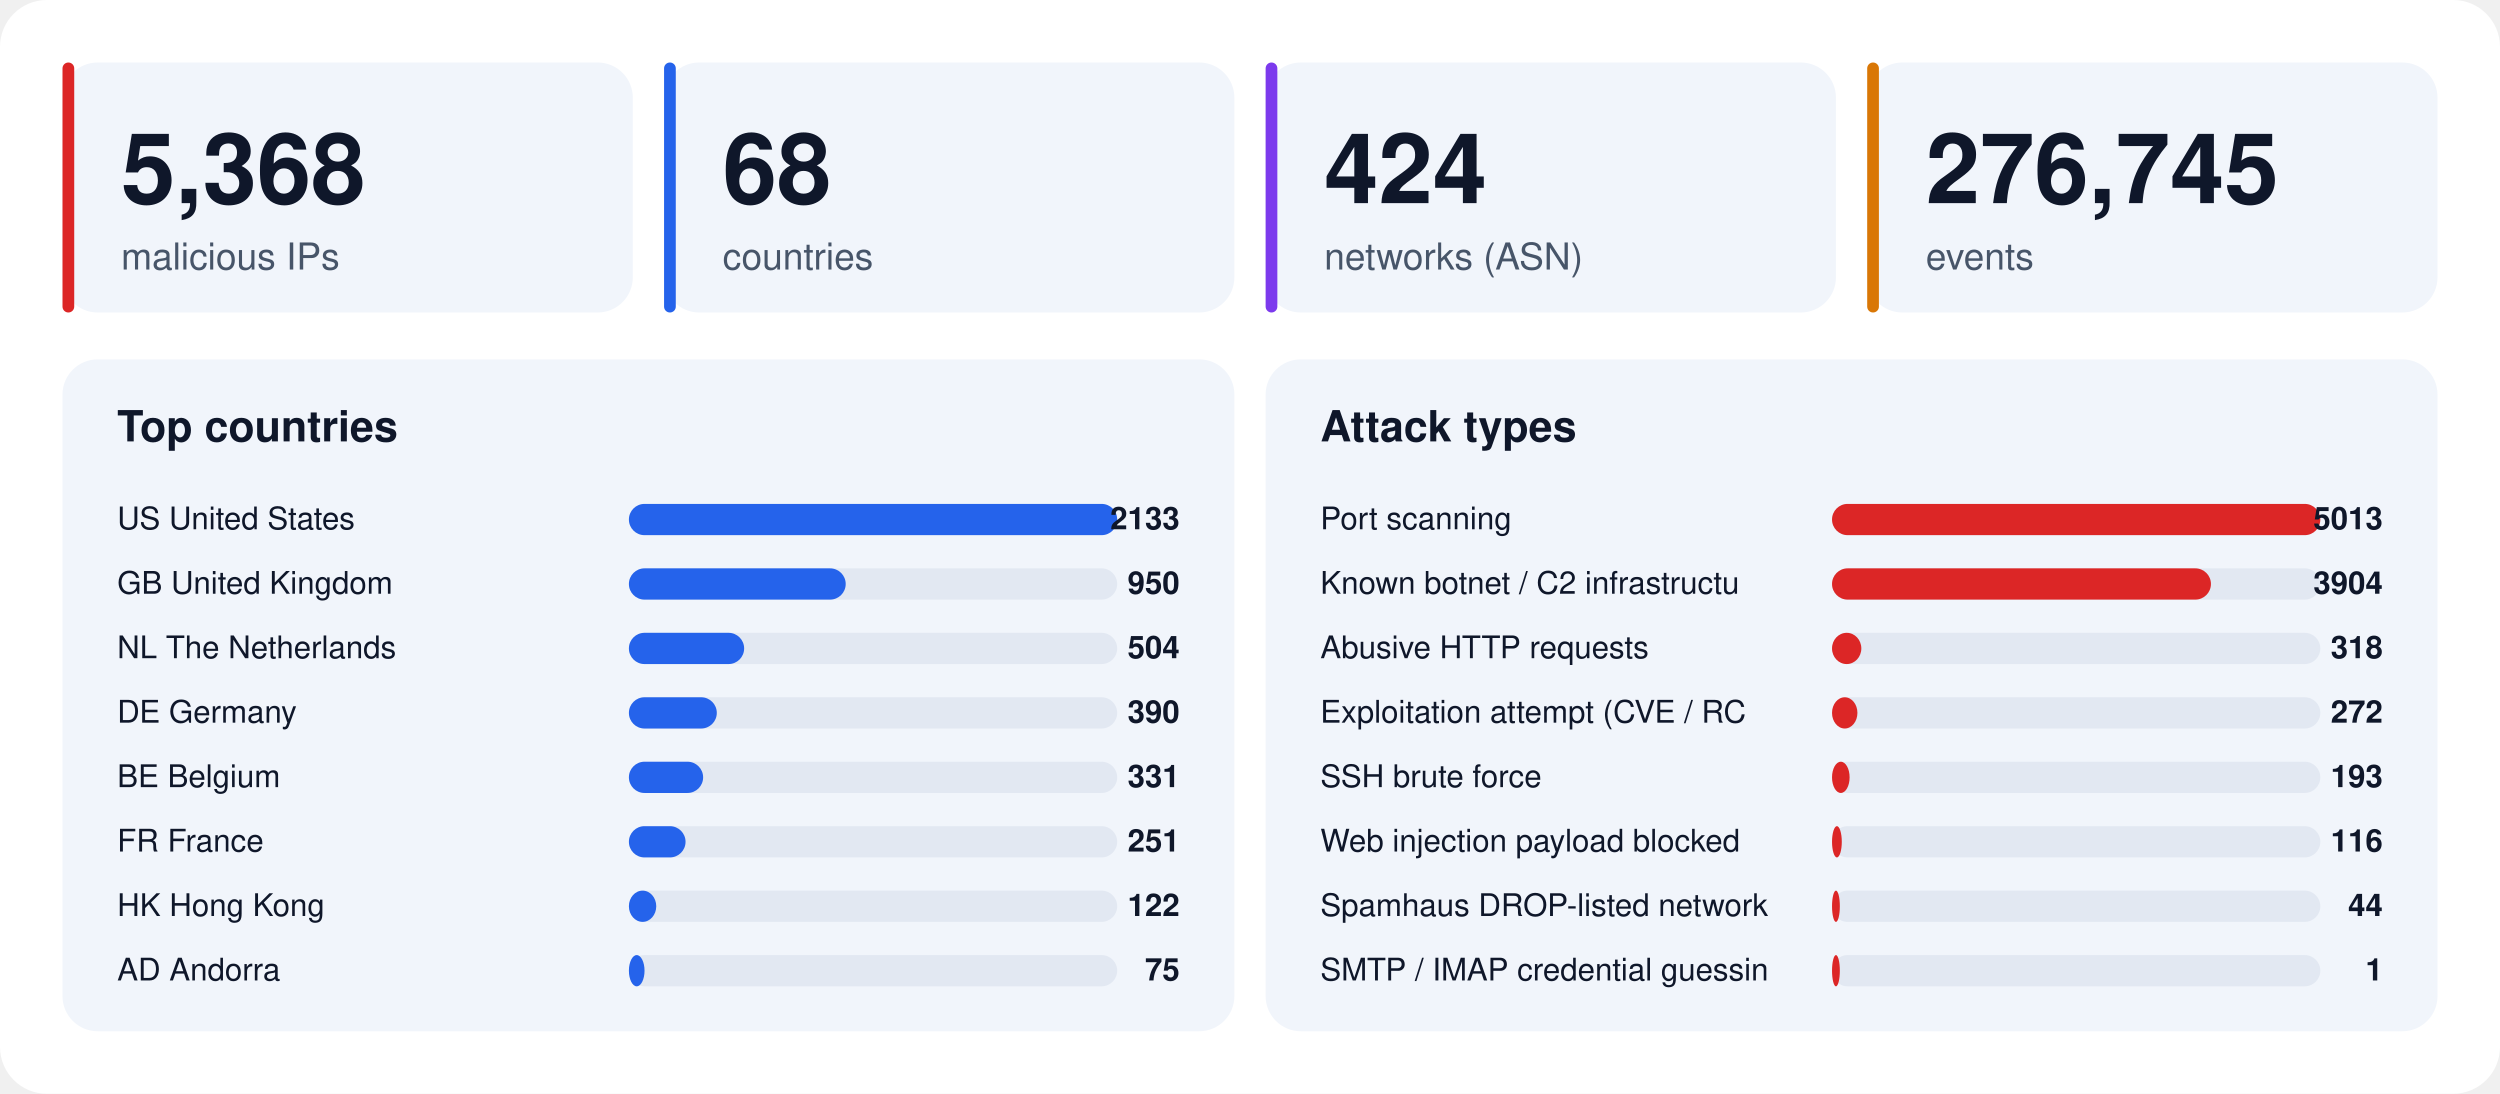
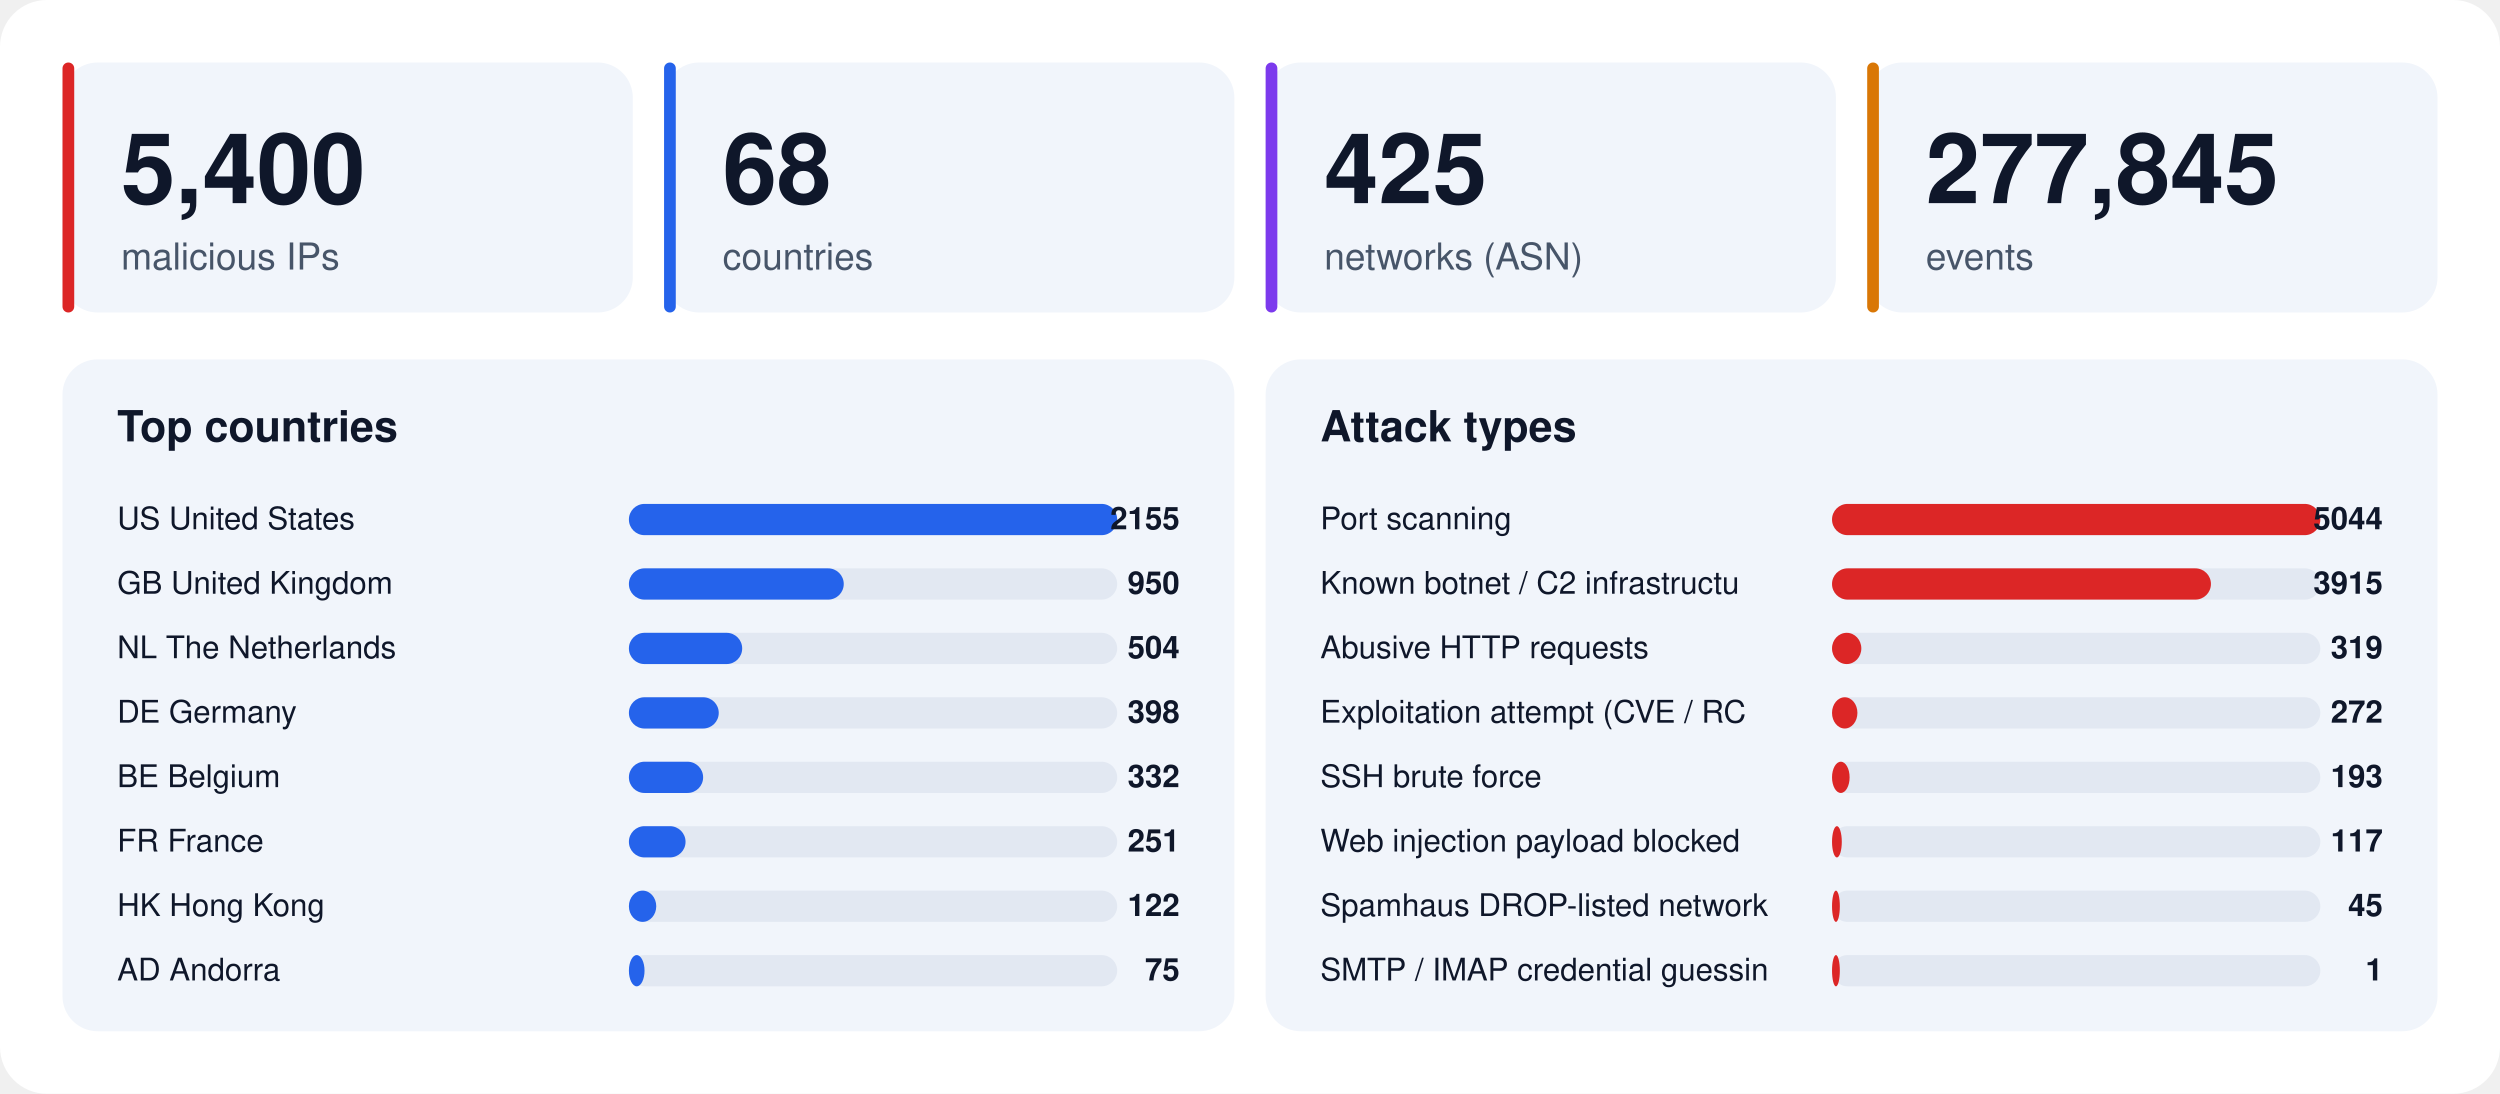
<svg xmlns="http://www.w3.org/2000/svg" width="1280" height="560" viewBox="0 0 1280 560" font-family="-apple-system,BlinkMacSystemFont,'Segoe UI',Helvetica,Arial,sans-serif">
  <rect width="1280" height="560" rx="24" fill="#ffffff" />
  <rect x="32" y="32" width="292" height="128" rx="18" fill="#f1f5fb" />
  <rect x="32" y="32" width="6" height="128" rx="3" fill="#dc2626" />
-   <text x="62" y="104" font-size="50" font-weight="800" fill="#0f172a">5,368</text>
+   <text x="62" y="104" font-size="50" font-weight="800" fill="#0f172a">5,400</text>
  <text x="62" y="138" font-size="19" fill="#475569">malicious IPs</text>
  <rect x="340" y="32" width="292" height="128" rx="18" fill="#f1f5fb" />
  <rect x="340" y="32" width="6" height="128" rx="3" fill="#2563eb" />
  <text x="370" y="104" font-size="50" font-weight="800" fill="#0f172a">68</text>
  <text x="370" y="138" font-size="19" fill="#475569">countries</text>
  <rect x="648" y="32" width="292" height="128" rx="18" fill="#f1f5fb" />
  <rect x="648" y="32" width="6" height="128" rx="3" fill="#7c3aed" />
-   <text x="678" y="104" font-size="50" font-weight="800" fill="#0f172a">424</text>
+   <text x="678" y="104" font-size="50" font-weight="800" fill="#0f172a">425</text>
  <text x="678" y="138" font-size="19" fill="#475569">networks (ASN)</text>
  <rect x="956" y="32" width="292" height="128" rx="18" fill="#f1f5fb" />
  <rect x="956" y="32" width="6" height="128" rx="3" fill="#d97706" />
-   <text x="986" y="104" font-size="50" font-weight="800" fill="#0f172a">276,745</text>
+   <text x="986" y="104" font-size="50" font-weight="800" fill="#0f172a">277,845</text>
  <text x="986" y="138" font-size="19" fill="#475569">events</text>
  <rect x="32" y="184" width="600" height="344" rx="18" fill="#f1f5fb" />
  <text x="60" y="226" font-size="22" font-weight="700" fill="#0f172a">Top countries</text>
  <text x="60" y="271" font-size="16" fill="#0f172a">US  United States</text>
  <rect x="322" y="258" width="250" height="16" rx="8" fill="#e2e8f2" />
  <rect x="322" y="258" width="250" height="16" rx="8" fill="#2563eb" />
-   <text x="604" y="271" font-size="16" font-weight="700" text-anchor="end" fill="#0f172a">2133</text>
+   <text x="604" y="271" font-size="16" font-weight="700" text-anchor="end" fill="#0f172a">2155</text>
  <text x="60" y="304" font-size="16" fill="#0f172a">GB  United Kingdom</text>
  <rect x="322" y="291" width="250" height="16" rx="8" fill="#e2e8f2" />
-   <rect x="322" y="291" width="111" height="16" rx="8" fill="#2563eb" />
+   <rect x="322" y="291" width="110" height="16" rx="8" fill="#2563eb" />
  <text x="604" y="304" font-size="16" font-weight="700" text-anchor="end" fill="#0f172a">950</text>
  <text x="60" y="337" font-size="16" fill="#0f172a">NL  The Netherlands</text>
  <rect x="322" y="324" width="250" height="16" rx="8" fill="#e2e8f2" />
-   <rect x="322" y="324" width="59" height="16" rx="8" fill="#2563eb" />
+   <rect x="322" y="324" width="58" height="16" rx="8" fill="#2563eb" />
  <text x="604" y="337" font-size="16" font-weight="700" text-anchor="end" fill="#0f172a">504</text>
  <text x="60" y="370" font-size="16" fill="#0f172a">DE  Germany</text>
  <rect x="322" y="357" width="250" height="16" rx="8" fill="#e2e8f2" />
-   <rect x="322" y="357" width="45" height="16" rx="8" fill="#2563eb" />
-   <text x="604" y="370" font-size="16" font-weight="700" text-anchor="end" fill="#0f172a">390</text>
+   <rect x="322" y="357" width="46" height="16" rx="8" fill="#2563eb" />
+   <text x="604" y="370" font-size="16" font-weight="700" text-anchor="end" fill="#0f172a">398</text>
  <text x="60" y="403" font-size="16" fill="#0f172a">BE  Belgium</text>
  <rect x="322" y="390" width="250" height="16" rx="8" fill="#e2e8f2" />
  <rect x="322" y="390" width="38" height="16" rx="8" fill="#2563eb" />
-   <text x="604" y="403" font-size="16" font-weight="700" text-anchor="end" fill="#0f172a">331</text>
+   <text x="604" y="403" font-size="16" font-weight="700" text-anchor="end" fill="#0f172a">332</text>
  <text x="60" y="436" font-size="16" fill="#0f172a">FR  France</text>
  <rect x="322" y="423" width="250" height="16" rx="8" fill="#e2e8f2" />
  <rect x="322" y="423" width="29" height="16" rx="8" fill="#2563eb" />
  <text x="604" y="436" font-size="16" font-weight="700" text-anchor="end" fill="#0f172a">251</text>
  <text x="60" y="469" font-size="16" fill="#0f172a">HK  Hong Kong</text>
  <rect x="322" y="456" width="250" height="16" rx="8" fill="#e2e8f2" />
  <rect x="322" y="456" width="14" height="16" rx="8" fill="#2563eb" />
  <text x="604" y="469" font-size="16" font-weight="700" text-anchor="end" fill="#0f172a">122</text>
  <text x="60" y="502" font-size="16" fill="#0f172a">AD  Andorra</text>
  <rect x="322" y="489" width="250" height="16" rx="8" fill="#e2e8f2" />
  <rect x="322" y="489" width="8" height="16" rx="8" fill="#2563eb" />
  <text x="604" y="502" font-size="16" font-weight="700" text-anchor="end" fill="#0f172a">75</text>
  <rect x="648" y="184" width="600" height="344" rx="18" fill="#f1f5fb" />
  <text x="676" y="226" font-size="22" font-weight="700" fill="#0f172a">Attack types</text>
  <text x="676" y="271" font-size="16" fill="#0f172a">Port scanning</text>
  <rect x="938" y="258" width="250" height="16" rx="8" fill="#e2e8f2" />
  <rect x="938" y="258" width="250" height="16" rx="8" fill="#dc2626" />
-   <text x="1220" y="271" font-size="16" font-weight="700" text-anchor="end" fill="#0f172a">5013</text>
+   <text x="1220" y="271" font-size="16" font-weight="700" text-anchor="end" fill="#0f172a">5044</text>
  <text x="676" y="304" font-size="16" fill="#0f172a">Known botnet / C2 infrastructu</text>
  <rect x="938" y="291" width="250" height="16" rx="8" fill="#e2e8f2" />
  <rect x="938" y="291" width="194" height="16" rx="8" fill="#dc2626" />
-   <text x="1220" y="304" font-size="16" font-weight="700" text-anchor="end" fill="#0f172a">3904</text>
+   <text x="1220" y="304" font-size="16" font-weight="700" text-anchor="end" fill="#0f172a">3915</text>
  <text x="676" y="337" font-size="16" fill="#0f172a">Abusive HTTP requests</text>
  <rect x="938" y="324" width="250" height="16" rx="8" fill="#e2e8f2" />
  <rect x="938" y="324" width="15" height="16" rx="8" fill="#dc2626" />
-   <text x="1220" y="337" font-size="16" font-weight="700" text-anchor="end" fill="#0f172a">318</text>
+   <text x="1220" y="337" font-size="16" font-weight="700" text-anchor="end" fill="#0f172a">319</text>
  <text x="676" y="370" font-size="16" fill="#0f172a">Exploitation attempt (CVE / RC</text>
  <rect x="938" y="357" width="250" height="16" rx="8" fill="#e2e8f2" />
  <rect x="938" y="357" width="13" height="16" rx="8" fill="#dc2626" />
  <text x="1220" y="370" font-size="16" font-weight="700" text-anchor="end" fill="#0f172a">272</text>
  <text x="676" y="403" font-size="16" fill="#0f172a">SSH brute force</text>
  <rect x="938" y="390" width="250" height="16" rx="8" fill="#e2e8f2" />
  <rect x="938" y="390" width="9" height="16" rx="8" fill="#dc2626" />
  <text x="1220" y="403" font-size="16" font-weight="700" text-anchor="end" fill="#0f172a">193</text>
  <text x="676" y="436" font-size="16" fill="#0f172a">Web injection payload blocked </text>
  <rect x="938" y="423" width="250" height="16" rx="8" fill="#e2e8f2" />
  <rect x="938" y="423" width="5" height="16" rx="8" fill="#dc2626" />
-   <text x="1220" y="436" font-size="16" font-weight="700" text-anchor="end" fill="#0f172a">116</text>
+   <text x="1220" y="436" font-size="16" font-weight="700" text-anchor="end" fill="#0f172a">117</text>
  <text x="676" y="469" font-size="16" fill="#0f172a">Spamhaus DROP-listed network</text>
  <rect x="938" y="456" width="250" height="16" rx="8" fill="#e2e8f2" />
  <rect x="938" y="456" width="4" height="16" rx="8" fill="#dc2626" />
-   <text x="1220" y="469" font-size="16" font-weight="700" text-anchor="end" fill="#0f172a">44</text>
+   <text x="1220" y="469" font-size="16" font-weight="700" text-anchor="end" fill="#0f172a">45</text>
  <text x="676" y="502" font-size="16" fill="#0f172a">SMTP / IMAP credential guessin</text>
  <rect x="938" y="489" width="250" height="16" rx="8" fill="#e2e8f2" />
  <rect x="938" y="489" width="4" height="16" rx="8" fill="#dc2626" />
  <text x="1220" y="502" font-size="16" font-weight="700" text-anchor="end" fill="#0f172a">1</text>
</svg>
